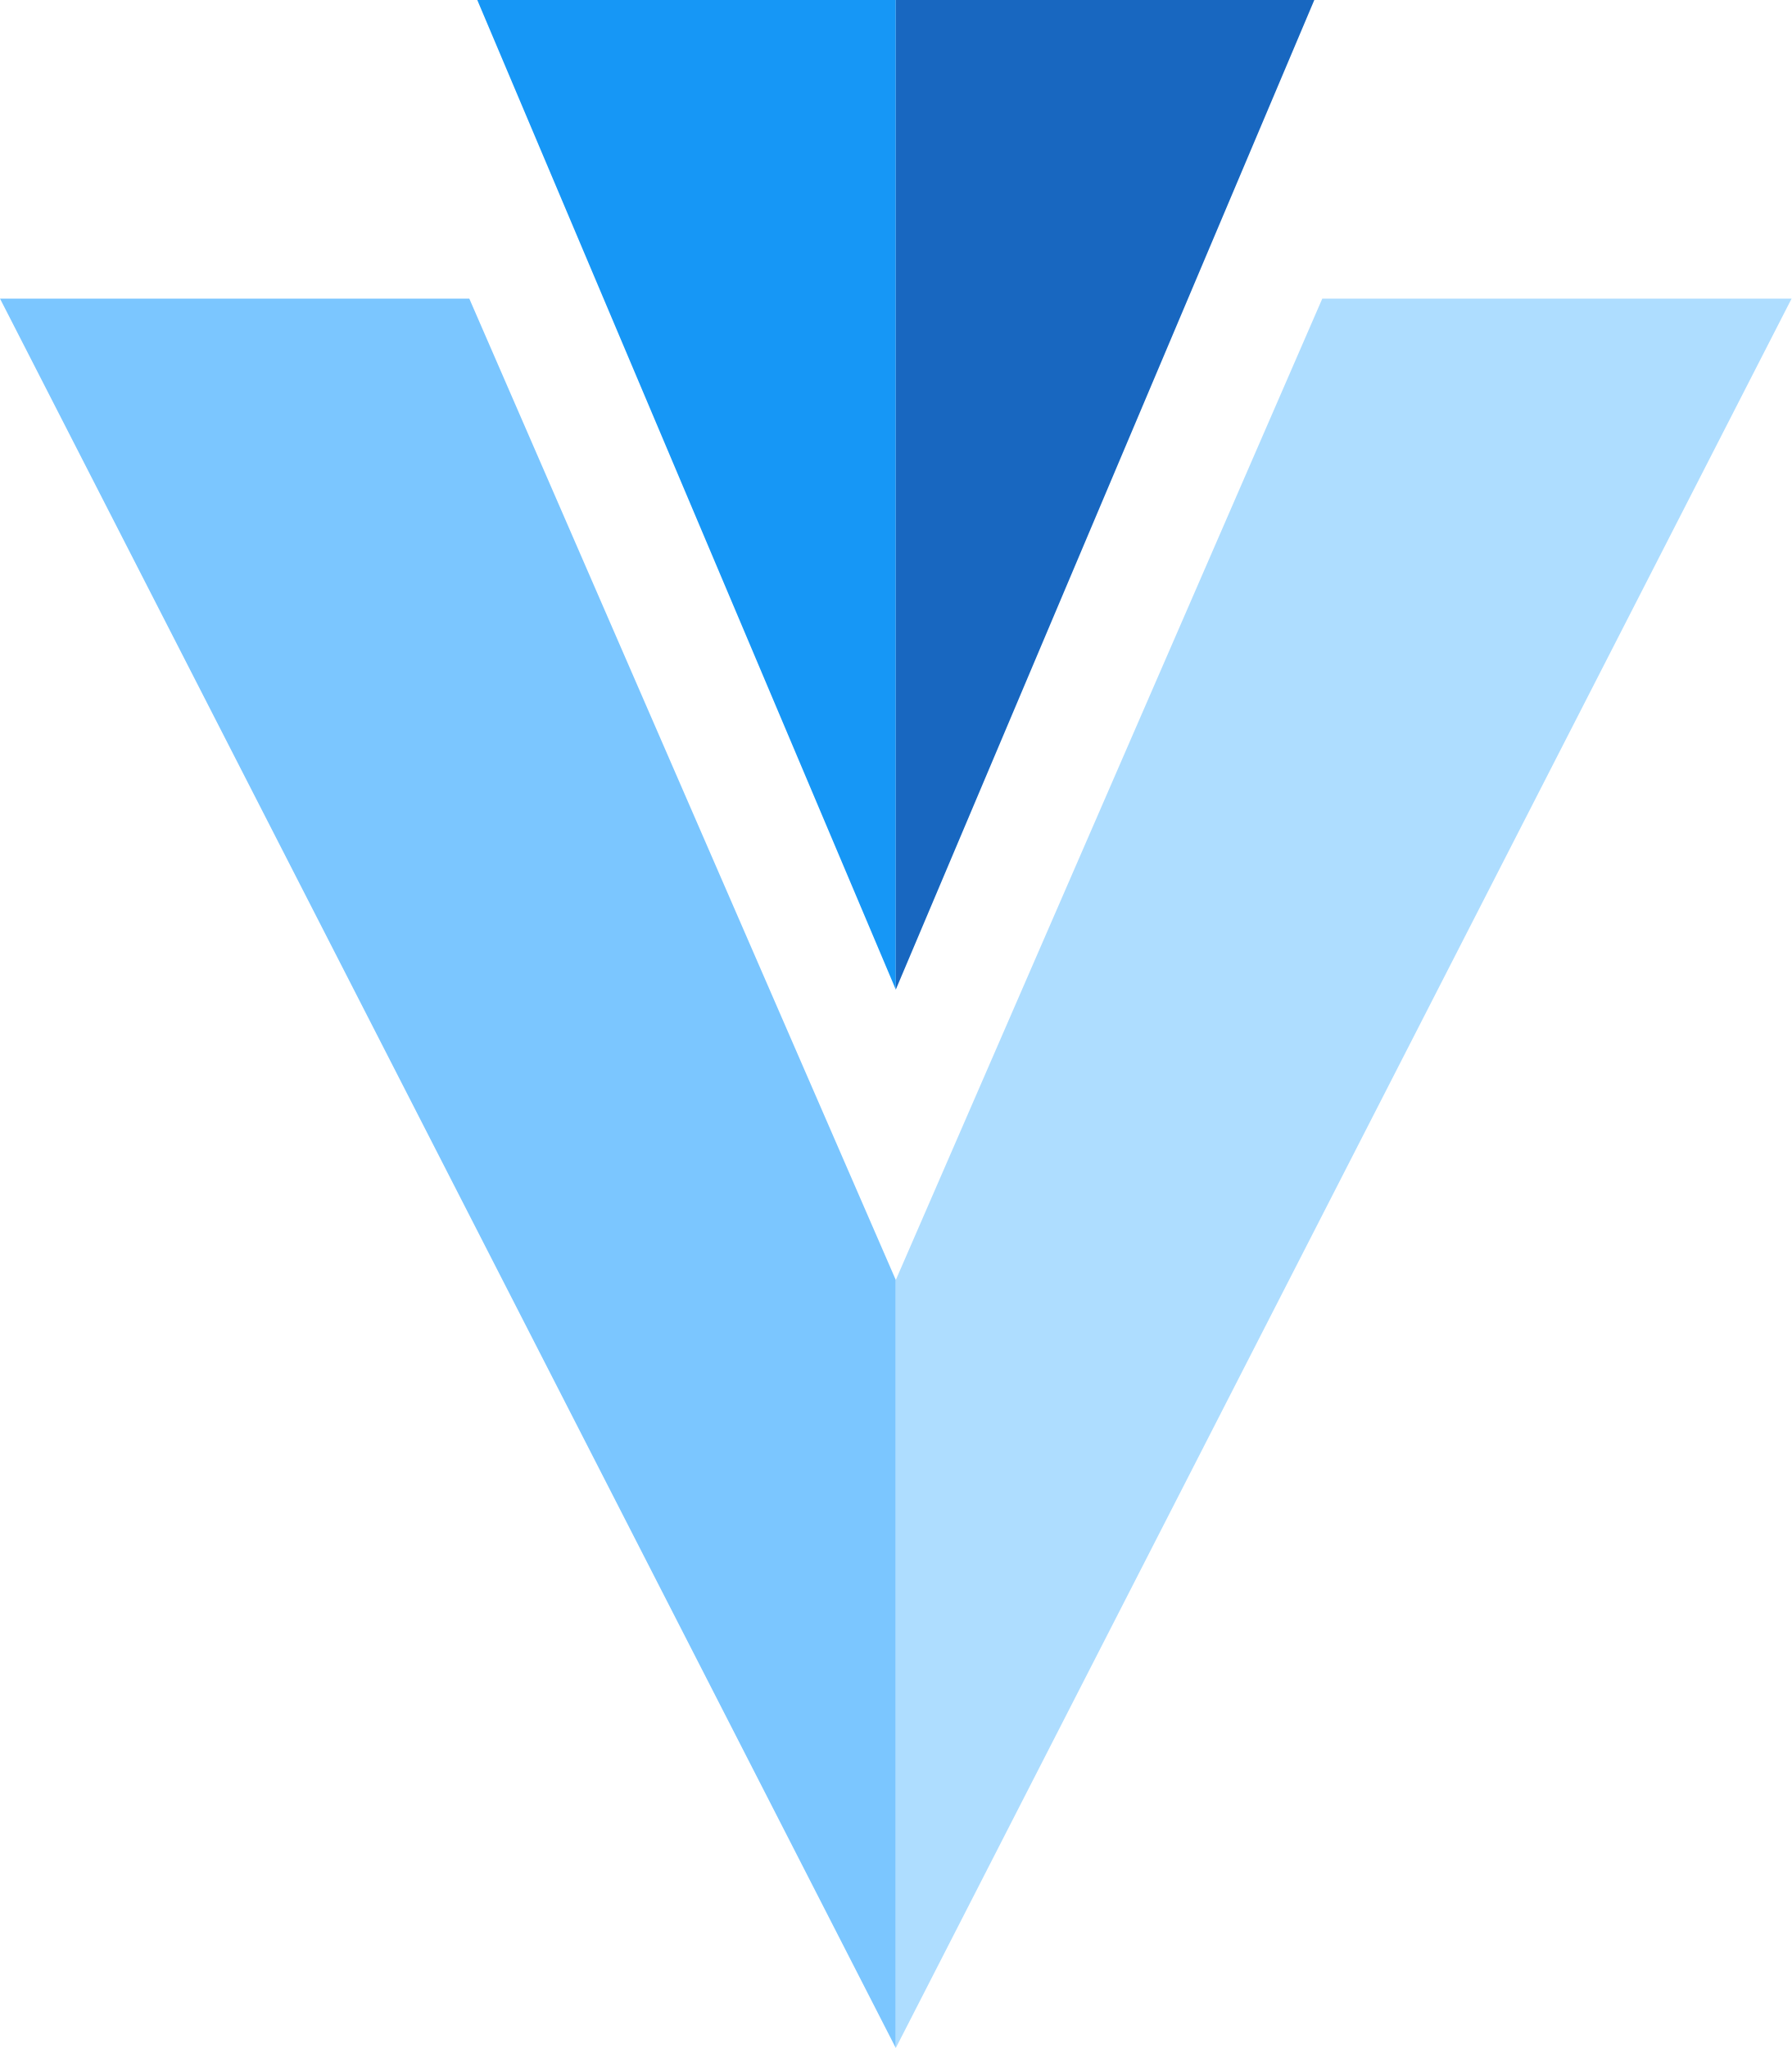
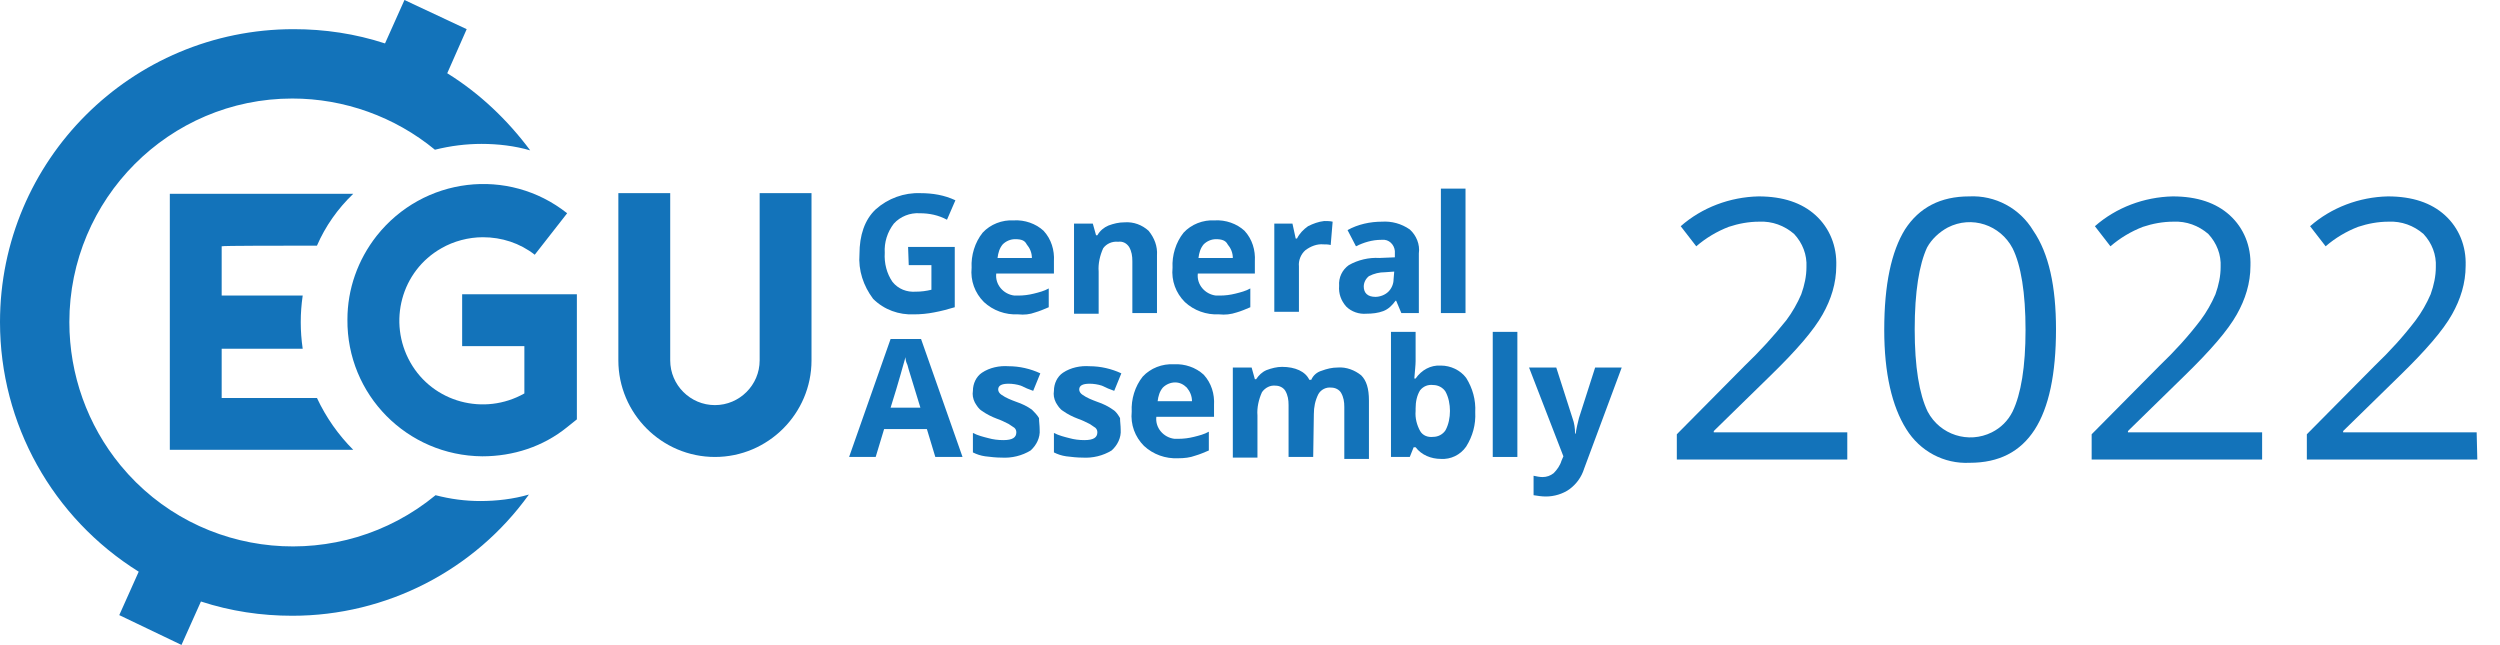
- <svg xmlns="http://www.w3.org/2000/svg" id="Layer_1" data-name="Layer 1" viewBox="0 0 87.5 100">
-   <defs>
-     <style>.cls-1{fill:#1697f6;}.cls-2{fill:#7bc6ff;}.cls-3{fill:#1867c0;}.cls-4{fill:#aeddff;}</style>
-   </defs>
-   <polyline class="cls-1" points="43.75 0 23.31 0 43.75 48.32" />
-   <polygon class="cls-2" points="43.75 62.5 43.75 100 0 14.58 22.92 14.58 43.75 62.5" />
-   <polyline class="cls-3" points="43.75 0 64.19 0 43.75 48.32" />
-   <polygon class="cls-4" points="64.58 14.58 87.5 14.58 43.75 100 43.75 62.5 64.58 14.58" />
+ <svg xmlns="http://www.w3.org/2000/svg" version="1.1" id="Layer_1" x="0px" y="0px" viewBox="0 0 385.7 99.5" style="enable-background:new 0 0 385.7 99.5;" xml:space="preserve">
+   <style type="text/css">
+ 	.st0{fill:#1373BA;}
+ </style>
+   <path class="st0" d="M140.1,38.1h7.2v9.3c-1,0.3-2.1,0.6-3.2,0.8c-1,0.2-2.1,0.3-3.1,0.3c-2.3,0.1-4.6-0.7-6.3-2.4  c-1.5-2-2.3-4.4-2.1-6.9c0-2.9,0.8-5.3,2.5-6.9c1.9-1.7,4.4-2.6,6.9-2.5c1.9,0,3.7,0.3,5.4,1.1l-1.3,3c-1.3-0.7-2.7-1-4.2-1  c-1.5-0.1-3,0.5-4,1.6c-1,1.3-1.5,2.9-1.4,4.5c-0.1,1.6,0.3,3.2,1.2,4.5c0.9,1.1,2.2,1.6,3.6,1.5c0.8,0,1.6-0.1,2.4-0.3v-3.8h-3.5  L140.1,38.1L140.1,38.1z" />
+   <path class="st0" d="M157.1,48.5c-2,0.1-3.9-0.6-5.3-1.9c-1.4-1.4-2.1-3.3-1.9-5.3c-0.1-1.9,0.5-3.9,1.7-5.4c1.2-1.3,3-2,4.8-1.9  c1.7-0.1,3.4,0.5,4.6,1.6c1.2,1.3,1.7,3,1.6,4.7v1.9h-8.9c-0.2,1.7,1.1,3.2,2.8,3.4c0.2,0,0.4,0,0.6,0c0.8,0,1.6-0.1,2.4-0.3  c0.8-0.2,1.6-0.4,2.3-0.8v2.9c-0.7,0.3-1.4,0.6-2.1,0.8C158.9,48.5,158,48.6,157.1,48.5z M156.6,36.9c-0.7,0-1.4,0.3-1.9,0.8  c-0.5,0.6-0.7,1.3-0.8,2.1h5.3c0-0.8-0.3-1.5-0.8-2.1C158.1,37.1,157.6,36.9,156.6,36.9z" />
+   <path class="st0" d="M178.5,48.3h-3.8v-8c0-0.8-0.1-1.5-0.5-2.2c-0.4-0.6-1-0.9-1.7-0.8c-0.9-0.1-1.8,0.3-2.3,1  c-0.5,1.1-0.8,2.4-0.7,3.6v6.5h-3.8V34.5h2.9l0.5,1.8h0.2c0.4-0.7,1-1.2,1.7-1.5c0.8-0.3,1.6-0.5,2.5-0.5c1.4-0.1,2.7,0.4,3.7,1.3  c0.9,1.1,1.4,2.4,1.3,3.8L178.5,48.3L178.5,48.3z" />
+   <path class="st0" d="M188.1,48.5c-2,0.1-3.9-0.6-5.3-1.9c-1.4-1.4-2.1-3.3-1.9-5.3c-0.1-1.9,0.5-3.9,1.7-5.4c1.2-1.3,3-2,4.8-1.9  c1.7-0.1,3.4,0.5,4.6,1.6c1.2,1.3,1.7,3,1.6,4.7v1.9h-8.8c-0.2,1.7,1.1,3.2,2.8,3.4c0.2,0,0.4,0,0.6,0c0.8,0,1.6-0.1,2.4-0.3  c0.8-0.2,1.6-0.4,2.3-0.8v2.9c-0.7,0.3-1.4,0.6-2.1,0.8C189.9,48.5,189,48.6,188.1,48.5z M187.6,36.9c-0.7,0-1.4,0.3-1.9,0.8  c-0.5,0.6-0.7,1.3-0.8,2.1h5.3c0-0.8-0.3-1.5-0.8-2.1C189.1,37.1,188.5,36.9,187.6,36.9z" />
+   <path class="st0" d="M204.3,34.1c0.4,0,0.9,0,1.3,0.1l-0.3,3.6c-0.4-0.1-0.7-0.1-1.1-0.1c-1-0.1-2,0.3-2.8,0.9  c-0.7,0.6-1.1,1.6-1,2.5v7h-3.8V34.5h2.8l0.5,2.3h0.2c0.4-0.8,1-1.4,1.7-1.9C202.6,34.5,203.4,34.2,204.3,34.1z" />
+   <path class="st0" d="M216.2,48.3l-0.8-1.9h-0.1c-0.5,0.7-1.1,1.3-1.9,1.6c-0.8,0.3-1.7,0.4-2.6,0.4c-1.1,0.1-2.3-0.3-3.1-1.1  c-0.8-0.9-1.2-2-1.1-3.2c-0.1-1.3,0.5-2.5,1.5-3.2c1.4-0.8,3.1-1.2,4.7-1.1l2.4-0.1v-0.6c0.1-1-0.6-2-1.6-2.1c-0.2,0-0.3,0-0.5,0  c-1.4,0-2.7,0.4-3.9,1l-1.3-2.5c1.6-0.9,3.5-1.3,5.3-1.3c1.5-0.1,3,0.3,4.3,1.2c1,0.9,1.6,2.3,1.4,3.7v9.2L216.2,48.3z M215.1,41.9  l-1.4,0.1c-0.9,0-1.7,0.2-2.5,0.6c-0.5,0.4-0.8,1-0.8,1.6c0,1,0.6,1.6,1.8,1.6c0.7,0,1.5-0.3,2-0.8c0.5-0.5,0.8-1.2,0.8-1.9  L215.1,41.9L215.1,41.9z" />
+   <path class="st0" d="M226.1,48.3h-3.8V29.1h3.8V48.3z" />
+   <path class="st0" d="M144.3,70.5l-1.3-4.3h-6.6l-1.3,4.3H131l6.4-18.2h4.7l6.4,18.2H144.3z M142,62.9c-1.2-4-1.9-6.1-2-6.6  c-0.2-0.4-0.3-0.8-0.3-1.2c-0.3,1-1,3.7-2.3,7.8H142z" />
+   <path class="st0" d="M160.4,66.3c0.1,1.2-0.5,2.4-1.4,3.2c-1.3,0.8-2.9,1.2-4.5,1.1c-0.8,0-1.7-0.1-2.5-0.2  c-0.7-0.1-1.3-0.3-1.9-0.6v-3c0.8,0.4,1.6,0.6,2.4,0.8c0.7,0.2,1.5,0.3,2.3,0.3c1.4,0,2-0.4,2-1.2c0-0.3-0.1-0.5-0.3-0.7  c-0.3-0.2-0.6-0.4-0.9-0.6c-0.6-0.3-1.2-0.6-1.8-0.8c-0.8-0.3-1.6-0.7-2.3-1.2c-0.5-0.3-0.8-0.8-1.1-1.3c-0.3-0.6-0.4-1.2-0.3-1.8  c0-1.1,0.5-2.2,1.4-2.8c1.2-0.8,2.7-1.1,4.1-1c1.7,0,3.4,0.4,4.9,1.1l-1.1,2.7c-0.6-0.2-1.3-0.5-1.9-0.8c-0.6-0.2-1.3-0.3-1.9-0.3  c-1.1,0-1.6,0.3-1.6,0.9c0,0.3,0.2,0.6,0.5,0.8c0.7,0.5,1.5,0.8,2.3,1.1c0.9,0.3,1.7,0.7,2.4,1.2c0.4,0.4,0.8,0.8,1.1,1.3  C160.3,65.1,160.4,65.6,160.4,66.3z" />
+   <path class="st0" d="M172.9,66.3c0.1,1.2-0.5,2.4-1.4,3.2c-1.3,0.8-2.9,1.2-4.5,1.1c-0.8,0-1.7-0.1-2.5-0.2  c-0.7-0.1-1.3-0.3-1.9-0.6v-3c0.8,0.4,1.6,0.6,2.4,0.8c0.7,0.2,1.5,0.3,2.3,0.3c1.4,0,2-0.4,2-1.2c0-0.3-0.1-0.5-0.3-0.7  c-0.3-0.2-0.6-0.4-0.9-0.6c-0.6-0.3-1.2-0.6-1.8-0.8c-0.8-0.3-1.6-0.7-2.3-1.2c-0.5-0.3-0.8-0.8-1.1-1.3c-0.3-0.6-0.4-1.2-0.3-1.8  c0-1.1,0.5-2.2,1.4-2.8c1.2-0.8,2.7-1.1,4.1-1c1.7,0,3.4,0.4,4.9,1.1l-1.1,2.7c-0.6-0.2-1.3-0.5-1.9-0.8c-0.6-0.2-1.3-0.3-1.9-0.3  c-1.1,0-1.6,0.3-1.6,0.9c0,0.3,0.2,0.6,0.5,0.8c0.7,0.5,1.5,0.8,2.3,1.1c0.9,0.3,1.7,0.7,2.4,1.2c0.5,0.3,0.8,0.8,1.1,1.3  C172.8,65.1,172.9,65.6,172.9,66.3z" />
+   <path class="st0" d="M181.8,70.7c-2,0.1-3.9-0.6-5.3-1.9c-1.4-1.4-2.1-3.3-1.9-5.3c-0.1-1.9,0.5-3.9,1.7-5.4c1.2-1.3,3-2,4.8-1.9  c1.7-0.1,3.4,0.5,4.6,1.6c1.2,1.3,1.7,3,1.6,4.7v1.8h-8.9c-0.2,1.7,1.1,3.2,2.8,3.4c0.2,0,0.4,0,0.6,0c0.8,0,1.6-0.1,2.4-0.3  c0.8-0.2,1.6-0.4,2.3-0.8v2.9c-0.7,0.3-1.4,0.6-2.1,0.8C183.6,70.6,182.7,70.7,181.8,70.7z M181.3,59c-0.7,0-1.4,0.3-1.9,0.8  c-0.5,0.6-0.7,1.3-0.8,2.1h5.3c0-0.8-0.3-1.5-0.8-2.1C182.6,59.3,182,59,181.3,59z" />
+   <path class="st0" d="M202.6,70.5h-3.8v-8c0-0.8-0.1-1.5-0.5-2.2c-0.3-0.5-0.9-0.8-1.5-0.8c-0.8-0.1-1.6,0.3-2.1,1  c-0.5,1.1-0.8,2.4-0.7,3.6v6.5h-3.8V56.7h2.9l0.5,1.8h0.2c0.4-0.6,0.9-1.1,1.6-1.4c0.8-0.3,1.6-0.5,2.4-0.5c2,0,3.6,0.7,4.2,2h0.3  c0.3-0.7,0.9-1.2,1.6-1.4c0.8-0.3,1.6-0.5,2.5-0.5c1.3-0.1,2.6,0.4,3.6,1.2c0.8,0.8,1.2,2,1.2,3.9v9h-3.8v-8c0-0.8-0.1-1.5-0.5-2.2  c-0.3-0.5-0.9-0.8-1.5-0.8c-0.8-0.1-1.6,0.3-2,1c-0.5,1-0.7,2-0.7,3.1L202.6,70.5L202.6,70.5z" />
+   <path class="st0" d="M222.3,56.4c1.5,0,3,0.7,3.9,1.9c1,1.6,1.5,3.4,1.4,5.3c0.1,1.9-0.4,3.7-1.4,5.3c-0.9,1.3-2.4,2-3.9,1.9  c-1.5,0-3-0.6-3.9-1.8h-0.3l-0.6,1.5h-2.9V51.2h3.8v4.5c0,0.6-0.1,1.4-0.2,2.7h0.2C219.3,57.1,220.7,56.3,222.3,56.4z M221.1,59.4  c-0.8-0.1-1.5,0.2-2,0.8c-0.5,0.8-0.7,1.8-0.7,2.8v0.4c-0.1,1.1,0.2,2.2,0.7,3.1c0.4,0.7,1.2,1,2,0.9c0.8,0,1.5-0.4,1.9-1  c0.5-0.9,0.7-2,0.7-3c0-1-0.2-2.1-0.7-3C222.6,59.8,221.9,59.4,221.1,59.4z" />
+   <path class="st0" d="M234.1,70.5h-3.8V51.2h3.8V70.5z" />
+   <path class="st0" d="M235.9,56.7h4.2l2.5,7.8c0.3,0.8,0.4,1.6,0.4,2.4h0.1c0.1-0.8,0.3-1.6,0.5-2.4l2.5-7.8h4.1l-5.8,15.6  c-0.4,1.3-1.2,2.4-2.3,3.2c-1,0.7-2.3,1.1-3.6,1.1c-0.6,0-1.3-0.1-1.9-0.2v-3c0.5,0.1,0.9,0.2,1.4,0.2c0.6,0,1.2-0.2,1.7-0.6  c0.5-0.5,1-1.2,1.2-1.9l0.3-0.7L235.9,56.7z" />
+   <path class="st0" d="M67.2,76.4c-14.7,12.1-36.5,10.1-48.6-4.6c-5.1-6.2-7.9-14-7.9-22.1c0-19,15.4-34.5,34.4-34.5  c8,0,15.8,2.8,22,7.9c2.4-0.6,4.8-0.9,7.2-0.9c2.5,0,5.1,0.3,7.5,1C78.3,18.5,74,14.4,69,11.3l3-6.8L62.4,0l-3,6.7  c-4.6-1.5-9.3-2.2-14.1-2.2C20.3,4.5,0,24.7,0,49.7c0,15.7,8.1,30.2,21.4,38.5l-3,6.7l9.6,4.6l3-6.7c4.6,1.5,9.3,2.2,14.1,2.2  c14.5,0,28.1-7,36.5-18.7c-2.4,0.7-5,1-7.5,1C71.8,77.3,69.5,77,67.2,76.4z" />
+   <path class="st0" d="M48.9,37.9c1.3-3,3.2-5.7,5.6-8H26.2v39.5h28.3c-2.3-2.3-4.2-5-5.6-8H34.2v-7.6h12.5c-0.2-1.4-0.3-2.7-0.3-4.1  c0-1.4,0.1-2.7,0.3-4.1H34.2V38C34.2,37.9,43.9,37.9,48.9,37.9z" />
+   <path class="st0" d="M71.3,53.4h9.6v7.3c-6.2,3.5-14.1,1.4-17.6-4.8c-3.5-6.2-1.4-14.1,4.8-17.6c1.9-1.1,4.2-1.7,6.4-1.7  c2.9,0,5.7,0.9,8,2.7l5-6.4c-9.1-7.2-22.2-5.6-29.4,3.5c-2.9,3.7-4.5,8.2-4.5,12.9c-0.1,11.6,9.2,21,20.8,21.1  c4.8,0,9.4-1.5,13.1-4.5l1.5-1.2V45.4H71.3V53.4z" />
+   <path class="st0" d="M117.2,29.8v25.8c0,3.8-3.1,6.9-6.9,6.9s-6.9-3.1-6.9-6.9V29.8h-8v25.8c0,8.2,6.7,14.9,14.9,14.9  s14.9-6.7,14.9-14.9V29.8H117.2z" />
+   <path class="st0" d="M285,70.9h-26.3V67l10.5-10.6c2.3-2.2,4.4-4.5,6.4-7c0.9-1.2,1.7-2.6,2.3-4c0.5-1.4,0.8-2.8,0.8-4.2  c0.1-1.9-0.6-3.7-1.9-5.1c-1.5-1.3-3.4-2-5.4-1.9c-1.6,0-3.2,0.3-4.7,0.8c-1.8,0.7-3.5,1.7-5,3l-2.4-3.1c3.3-2.9,7.6-4.5,12-4.6  c3.8,0,6.7,1,8.8,2.9c2.2,2,3.3,4.8,3.2,7.8c0,2.7-0.8,5.2-2.1,7.5c-1.4,2.5-4.1,5.6-8,9.4l-8.8,8.6v0.2H285V70.9z" />
+   <path class="st0" d="M317.2,50.8c0,6.9-1.1,12.1-3.3,15.5c-2.2,3.4-5.5,5.1-10,5.1c-4,0.2-7.7-1.8-9.8-5.2  c-2.2-3.5-3.4-8.6-3.4-15.3c0-7,1.1-12.1,3.2-15.5c2.2-3.4,5.5-5.1,9.9-5.1c4-0.2,7.8,1.8,9.9,5.3C316.1,39.1,317.2,44.2,317.2,50.8  z M295.4,50.8c0,5.8,0.7,10,2,12.7c1.9,3.6,6.3,5,9.9,3.2c1.4-0.7,2.5-1.8,3.2-3.2c1.3-2.7,2-6.9,2-12.6s-0.7-10-2-12.6  c-1.9-3.6-6.3-5.1-10-3.2c-1.3,0.7-2.5,1.8-3.2,3.1C296.1,40.8,295.4,45,295.4,50.8z" />
+   <path class="st0" d="M349,70.9h-26.3V67l10.5-10.6c2.3-2.2,4.4-4.5,6.3-7c0.9-1.2,1.7-2.6,2.3-4c0.5-1.4,0.8-2.8,0.8-4.2  c0.1-1.9-0.6-3.7-1.9-5.1c-1.5-1.3-3.4-2-5.4-1.9c-1.6,0-3.2,0.3-4.7,0.8c-1.8,0.7-3.5,1.7-5,3l-2.4-3.1c3.3-2.9,7.6-4.5,12-4.6  c3.8,0,6.7,1,8.8,2.9c2.2,2,3.3,4.8,3.2,7.8c0,2.7-0.8,5.2-2.1,7.5c-1.4,2.5-4.1,5.6-8,9.4l-8.8,8.6v0.2H349L349,70.9z" />
+   <path class="st0" d="M382.2,70.9h-26.3V67l10.5-10.6c2.3-2.2,4.4-4.5,6.3-7c0.9-1.2,1.7-2.6,2.3-4c0.5-1.4,0.8-2.8,0.8-4.2  c0.1-1.9-0.6-3.7-1.9-5.1c-1.5-1.3-3.4-2-5.4-1.9c-1.6,0-3.2,0.3-4.7,0.8c-1.8,0.7-3.5,1.7-5,3l-2.4-3.1c3.3-2.9,7.6-4.5,12-4.6  c3.8,0,6.7,1,8.8,2.9c2.2,2,3.3,4.8,3.2,7.8c0,2.7-0.8,5.2-2.1,7.5c-1.4,2.5-4.1,5.6-8,9.4l-8.8,8.6v0.2h20.6L382.2,70.9z" />
</svg>
